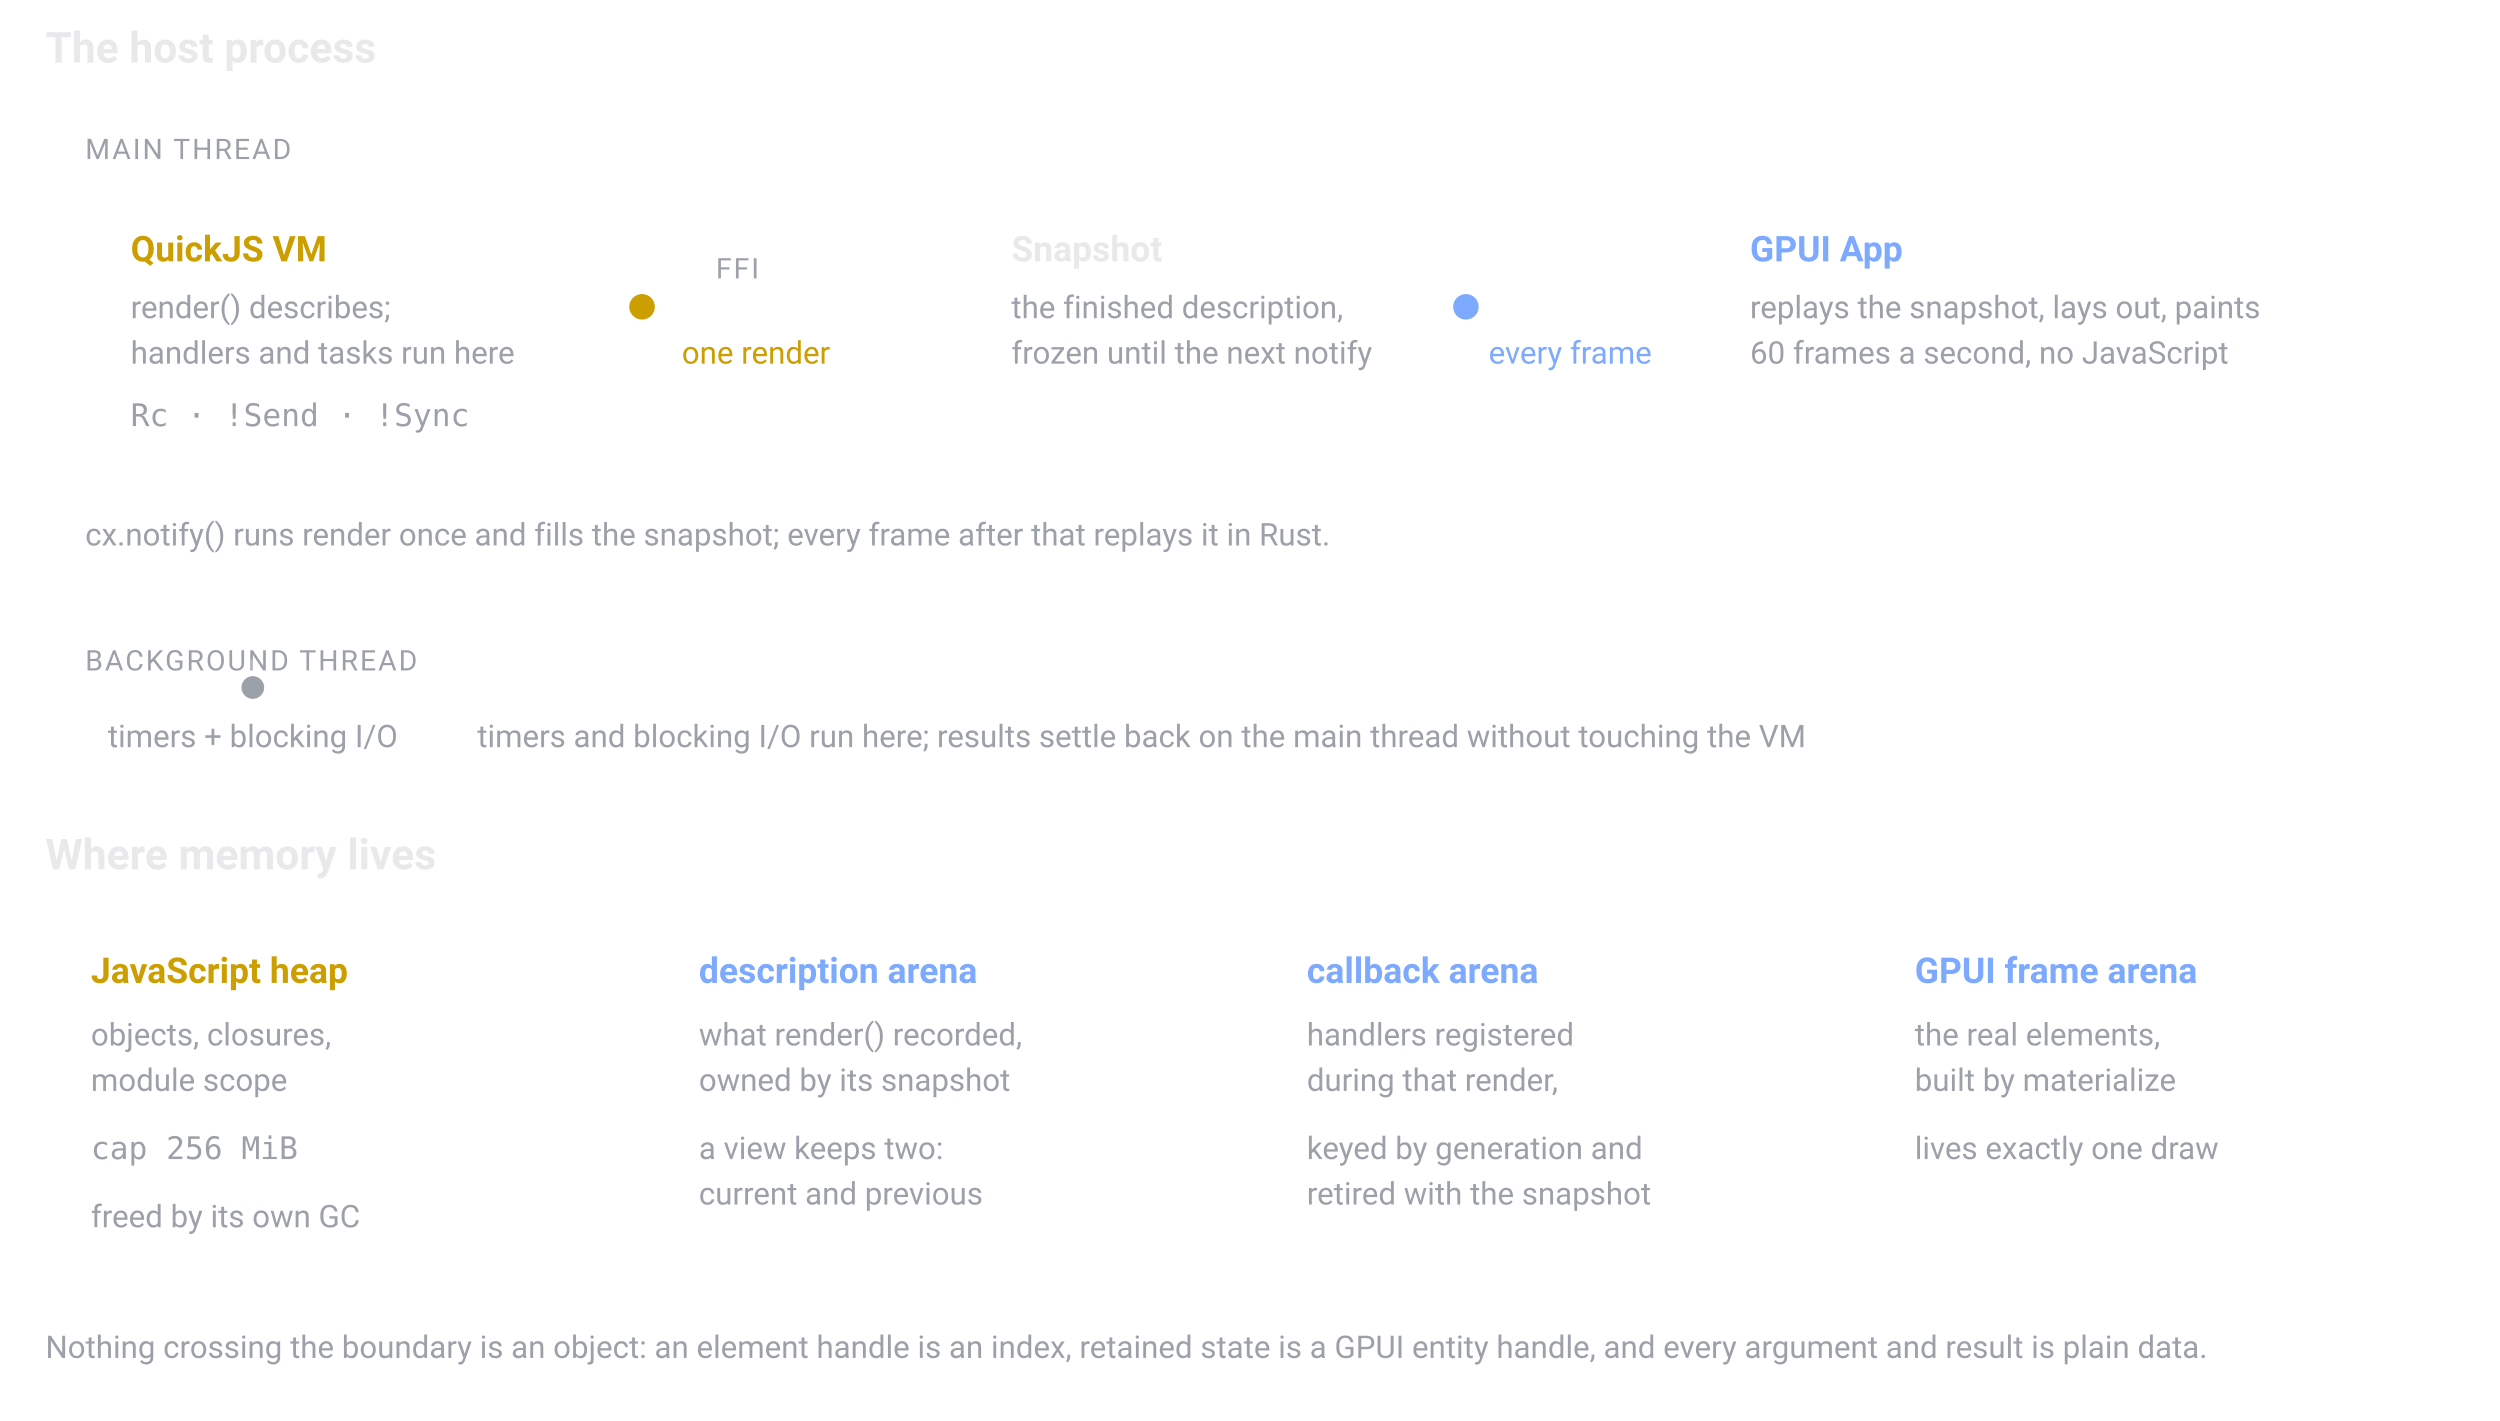
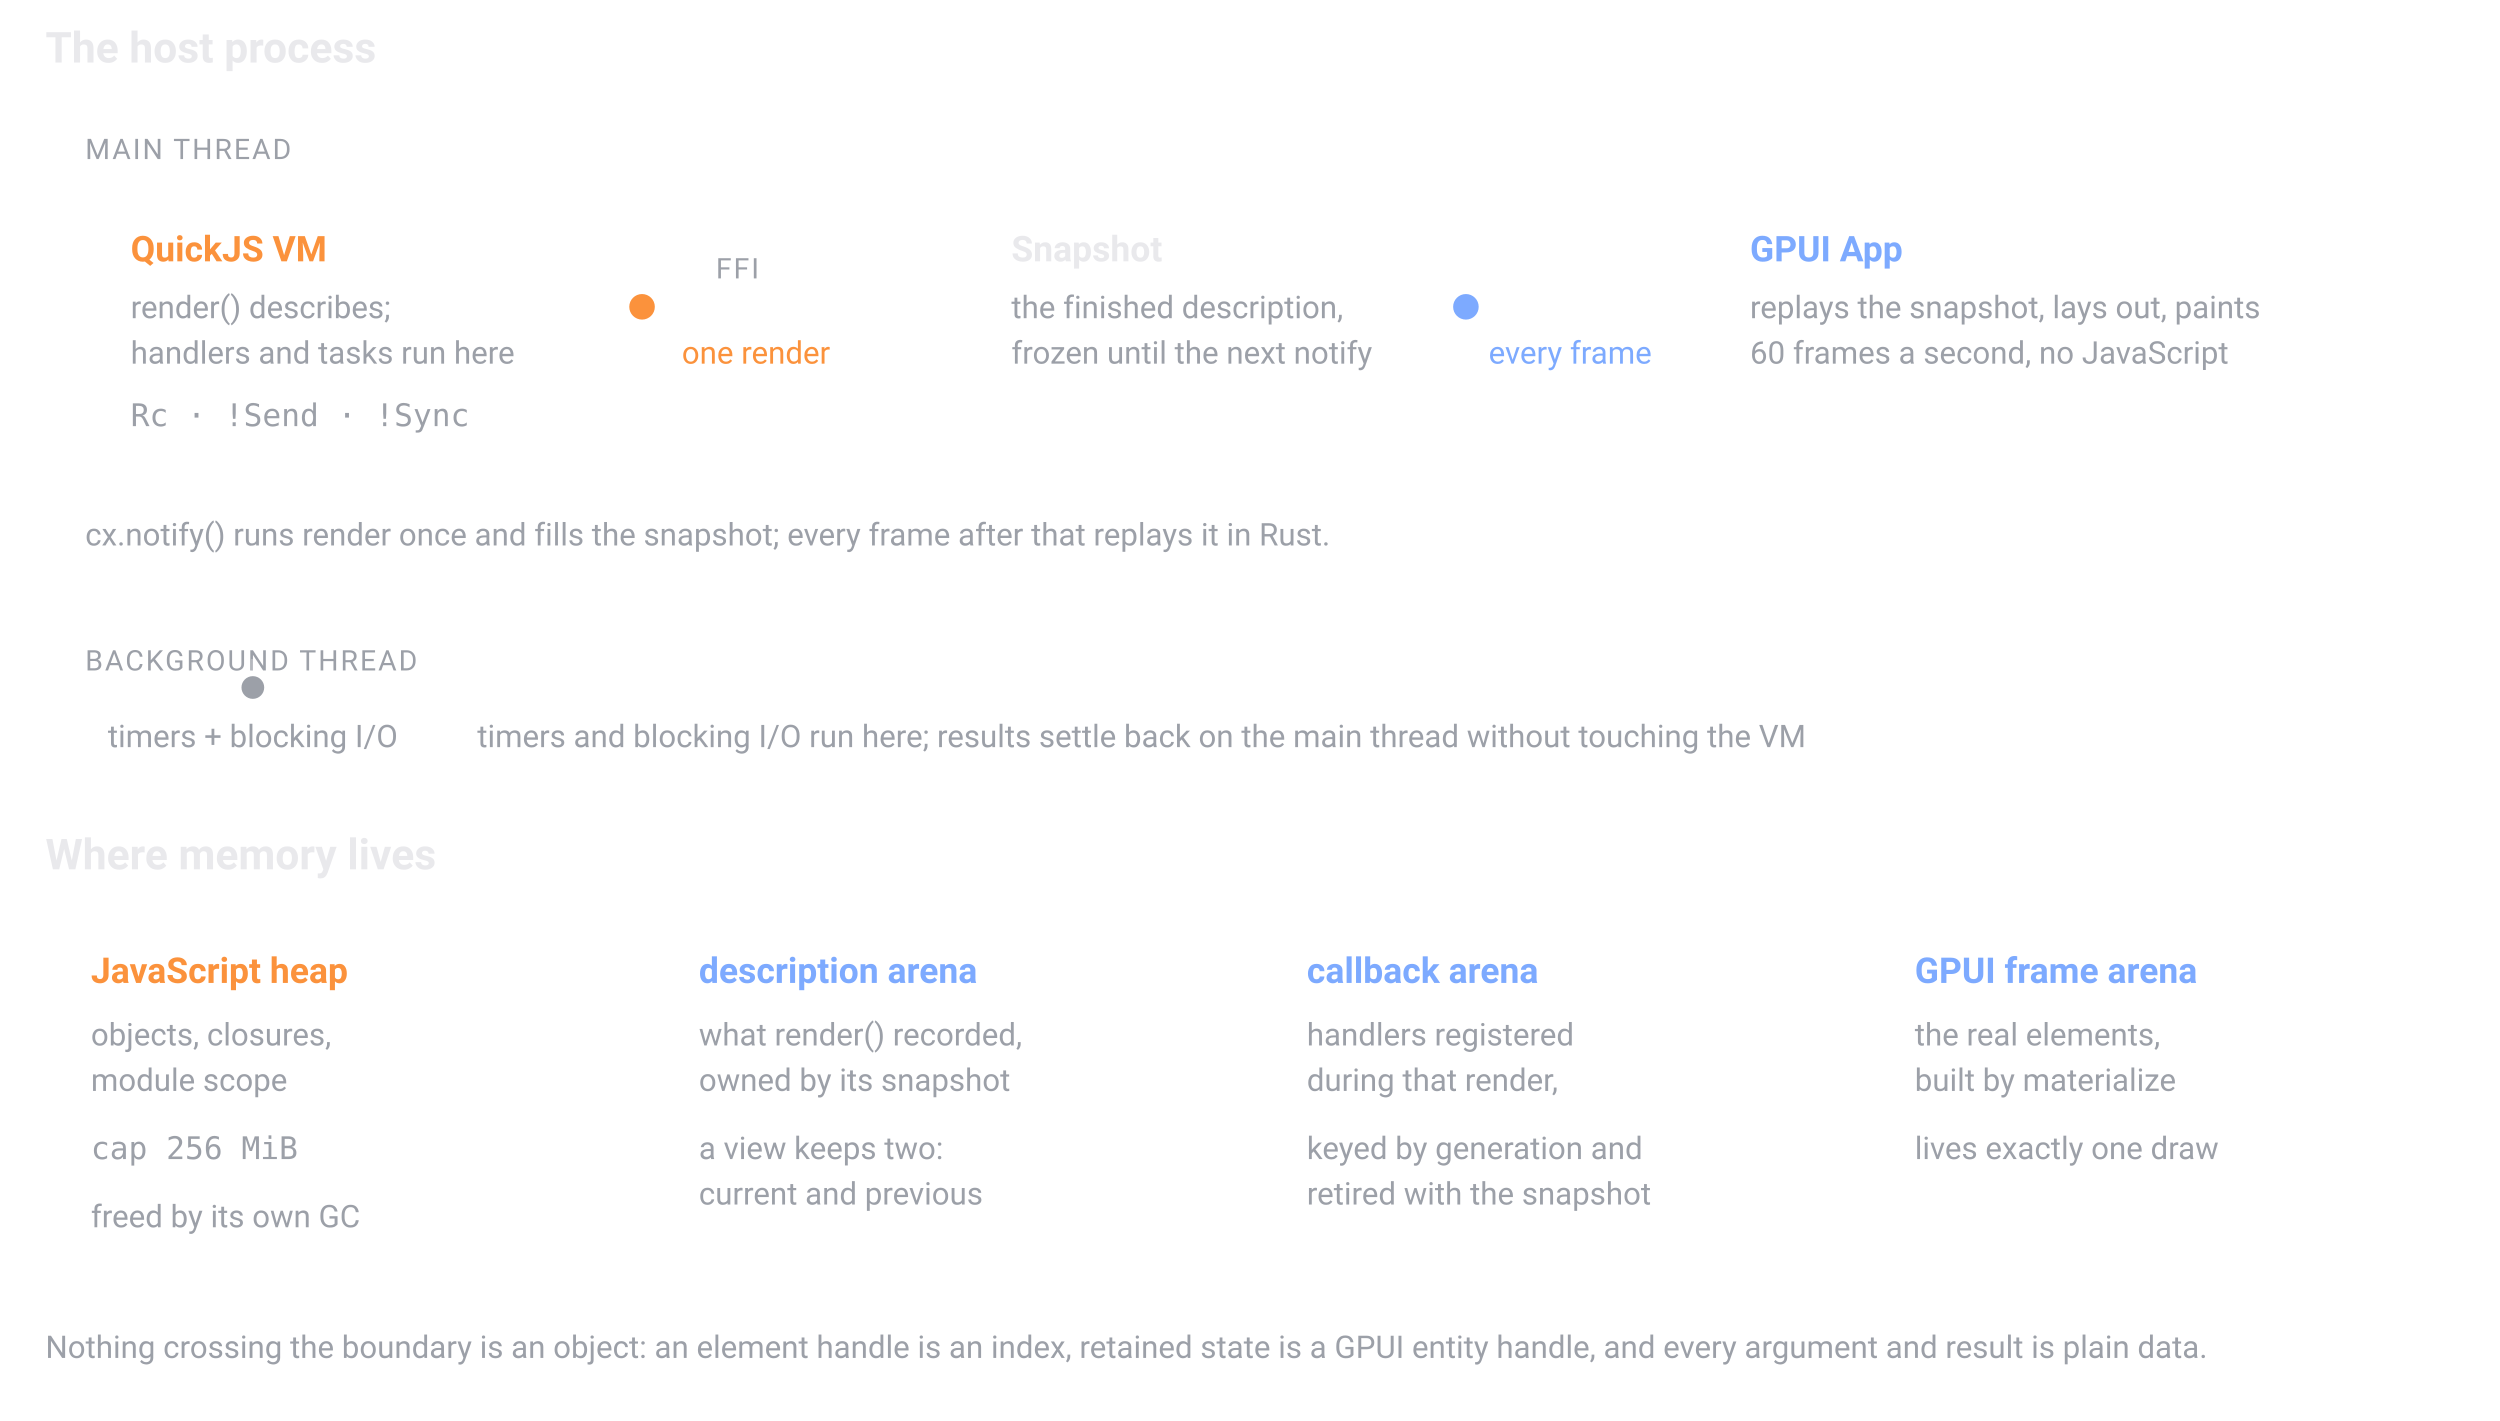
<svg xmlns="http://www.w3.org/2000/svg" viewBox="0 0 880 500" width="100%" role="img" aria-labelledby="t d">
  <defs>
    <style>
      text{font-family:ui-sans-serif,system-ui,-apple-system,"Segoe UI",Roboto,"Helvetica Neue",Arial,sans-serif}
      .mono{font-family:ui-monospace,SFMono-Regular,"SF Mono",Menlo,Consolas,monospace;font-size:11px}
      .h1{fill:#e9e9ec;font-size:15px;font-weight:650}
      .h2{font-size:12.5px;font-weight:650}
      .lbl{fill:#e9e9ec;font-size:12.5px;font-weight:600}
      .note{fill:#9ca0a8;font-size:11px}
      .tag{fill:#9ca0a8;font-size:10px;letter-spacing:.07em}
      .band{fill:rgba(255,255,255,.045);stroke:rgba(255,255,255,.13)}
      .card{fill:rgba(255,255,255,.07);stroke:rgba(255,255,255,.20)}
      .rust{fill:#7daaff}
-       .js{fill:#cc9e00}
+       .js{fill:#fb923c}
      .flow{stroke:rgba(255,255,255,.48);stroke-width:1.4;fill:none}
      .dash{stroke:rgba(255,255,255,.48);stroke-width:1.2;fill:none;stroke-dasharray:4 4;opacity:.6}
-       .dot-js{fill:#cc9e00;animation:describe 4s ease-in-out infinite}
+       .dot-js{fill:#fb923c;animation:describe 4s ease-in-out infinite}
      .dot-rust{fill:#7daaff;animation:replay 1.1s linear infinite}
      .dot-timer{fill:#9ca0a8;animation:resolve 4s ease-in-out infinite}
      @keyframes describe{
        0%{opacity:0;transform:translate(0,0)}
        8%{opacity:1;transform:translate(0,0)}
        28%{opacity:1;transform:translate(104px,0)}
        36%,100%{opacity:0;transform:translate(104px,0)}
      }
      @keyframes replay{
        0%{opacity:0;transform:translate(0,0)}
        12%{opacity:1}
        88%{opacity:1;transform:translate(66px,0)}
        100%{opacity:0;transform:translate(66px,0)}
      }
      @keyframes resolve{
        0%,58%{opacity:0;transform:translate(0,0)}
        63%{opacity:1;transform:translate(0,0)}
        82%{opacity:1;transform:translate(0,-94px)}
        90%,100%{opacity:0;transform:translate(0,-94px)}
      }
      @media (prefers-reduced-motion: reduce){
        .dot-js,.dot-rust,.dot-timer{animation:none;opacity:.9}
      }
    </style>
  </defs>
  <text class="h1" x="16" y="22">The host process</text>
  <rect class="band" x="16" y="36" width="848" height="170" rx="10" />
  <text class="tag" x="30" y="56">MAIN THREAD</text>
  <rect class="card" x="30" y="68" width="190" height="94" rx="8" />
  <text class="lbl js" x="46" y="92">QuickJS VM</text>
  <text class="note" x="46" y="112">render() describes;</text>
  <text class="note" x="46" y="128">handlers and tasks run here</text>
  <text class="note mono" x="46" y="150">Rc · !Send · !Sync</text>
  <path class="flow" d="M220 108 H340" />
  <circle class="dot-js" cx="226" cy="108" r="4.5" />
  <text class="tag" x="252" y="98">FFI</text>
  <text class="note js" x="240" y="128">one render</text>
  <rect class="card" x="340" y="68" width="170" height="94" rx="8" />
  <text class="lbl" x="356" y="92">Snapshot</text>
  <text class="note" x="356" y="112">the finished description,</text>
  <text class="note" x="356" y="128">frozen until the next notify</text>
  <path class="flow" d="M510 108 H600" />
  <circle class="dot-rust" cx="516" cy="108" r="4.5" />
  <text class="note rust" x="524" y="128">every frame</text>
  <rect class="card" x="600" y="68" width="248" height="94" rx="8" />
  <text class="lbl rust" x="616" y="92">GPUI App</text>
  <text class="note" x="616" y="112">replays the snapshot, lays out, paints</text>
  <text class="note" x="616" y="128">60 frames a second, no JavaScript</text>
  <text class="note" x="30" y="192">cx.notify() runs render once and fills the snapshot; every frame after that replays it in Rust.</text>
  <rect class="band" x="16" y="216" width="848" height="66" rx="10" />
  <text class="tag" x="30" y="236">BACKGROUND THREAD</text>
  <rect class="card" x="30" y="244" width="118" height="30" rx="6" />
  <text class="note" x="89" y="263" text-anchor="middle">timers + blocking I/O</text>
  <path class="dash" d="M89 244 V162" />
  <circle class="dot-timer" cx="89" cy="242" r="4" />
  <text class="note" x="168" y="263">timers and blocking I/O run here; results settle back on the main thread without touching the VM</text>
  <text class="h1" x="16" y="306">Where memory lives</text>
  <rect class="card" x="16" y="322" width="204" height="130" rx="8" />
  <text class="h2 js" x="32" y="346">JavaScript heap</text>
  <text class="note" x="32" y="368">objects, closures,</text>
  <text class="note" x="32" y="384">module scope</text>
  <text class="note mono" x="32" y="408">cap 256 MiB</text>
  <text class="note" x="32" y="432">freed by its own GC</text>
  <rect class="card" x="230" y="322" width="204" height="130" rx="8" />
  <text class="h2 rust" x="246" y="346">description arena</text>
  <text class="note" x="246" y="368">what render() recorded,</text>
  <text class="note" x="246" y="384">owned by its snapshot</text>
  <text class="note" x="246" y="408">a view keeps two:</text>
  <text class="note" x="246" y="424">current and previous</text>
  <rect class="card" x="444" y="322" width="204" height="130" rx="8" />
  <text class="h2 rust" x="460" y="346">callback arena</text>
  <text class="note" x="460" y="368">handlers registered</text>
  <text class="note" x="460" y="384">during that render,</text>
  <text class="note" x="460" y="408">keyed by generation and</text>
  <text class="note" x="460" y="424">retired with the snapshot</text>
  <rect class="card" x="658" y="322" width="206" height="130" rx="8" />
  <text class="h2 rust" x="674" y="346">GPUI frame arena</text>
  <text class="note" x="674" y="368">the real elements,</text>
  <text class="note" x="674" y="384">built by materialize</text>
  <text class="note" x="674" y="408">lives exactly one draw</text>
  <text class="note" x="16" y="478">Nothing crossing the boundary is an object: an element handle is an index, retained state is a GPUI entity handle, and every argument and result is plain data.</text>
</svg>
